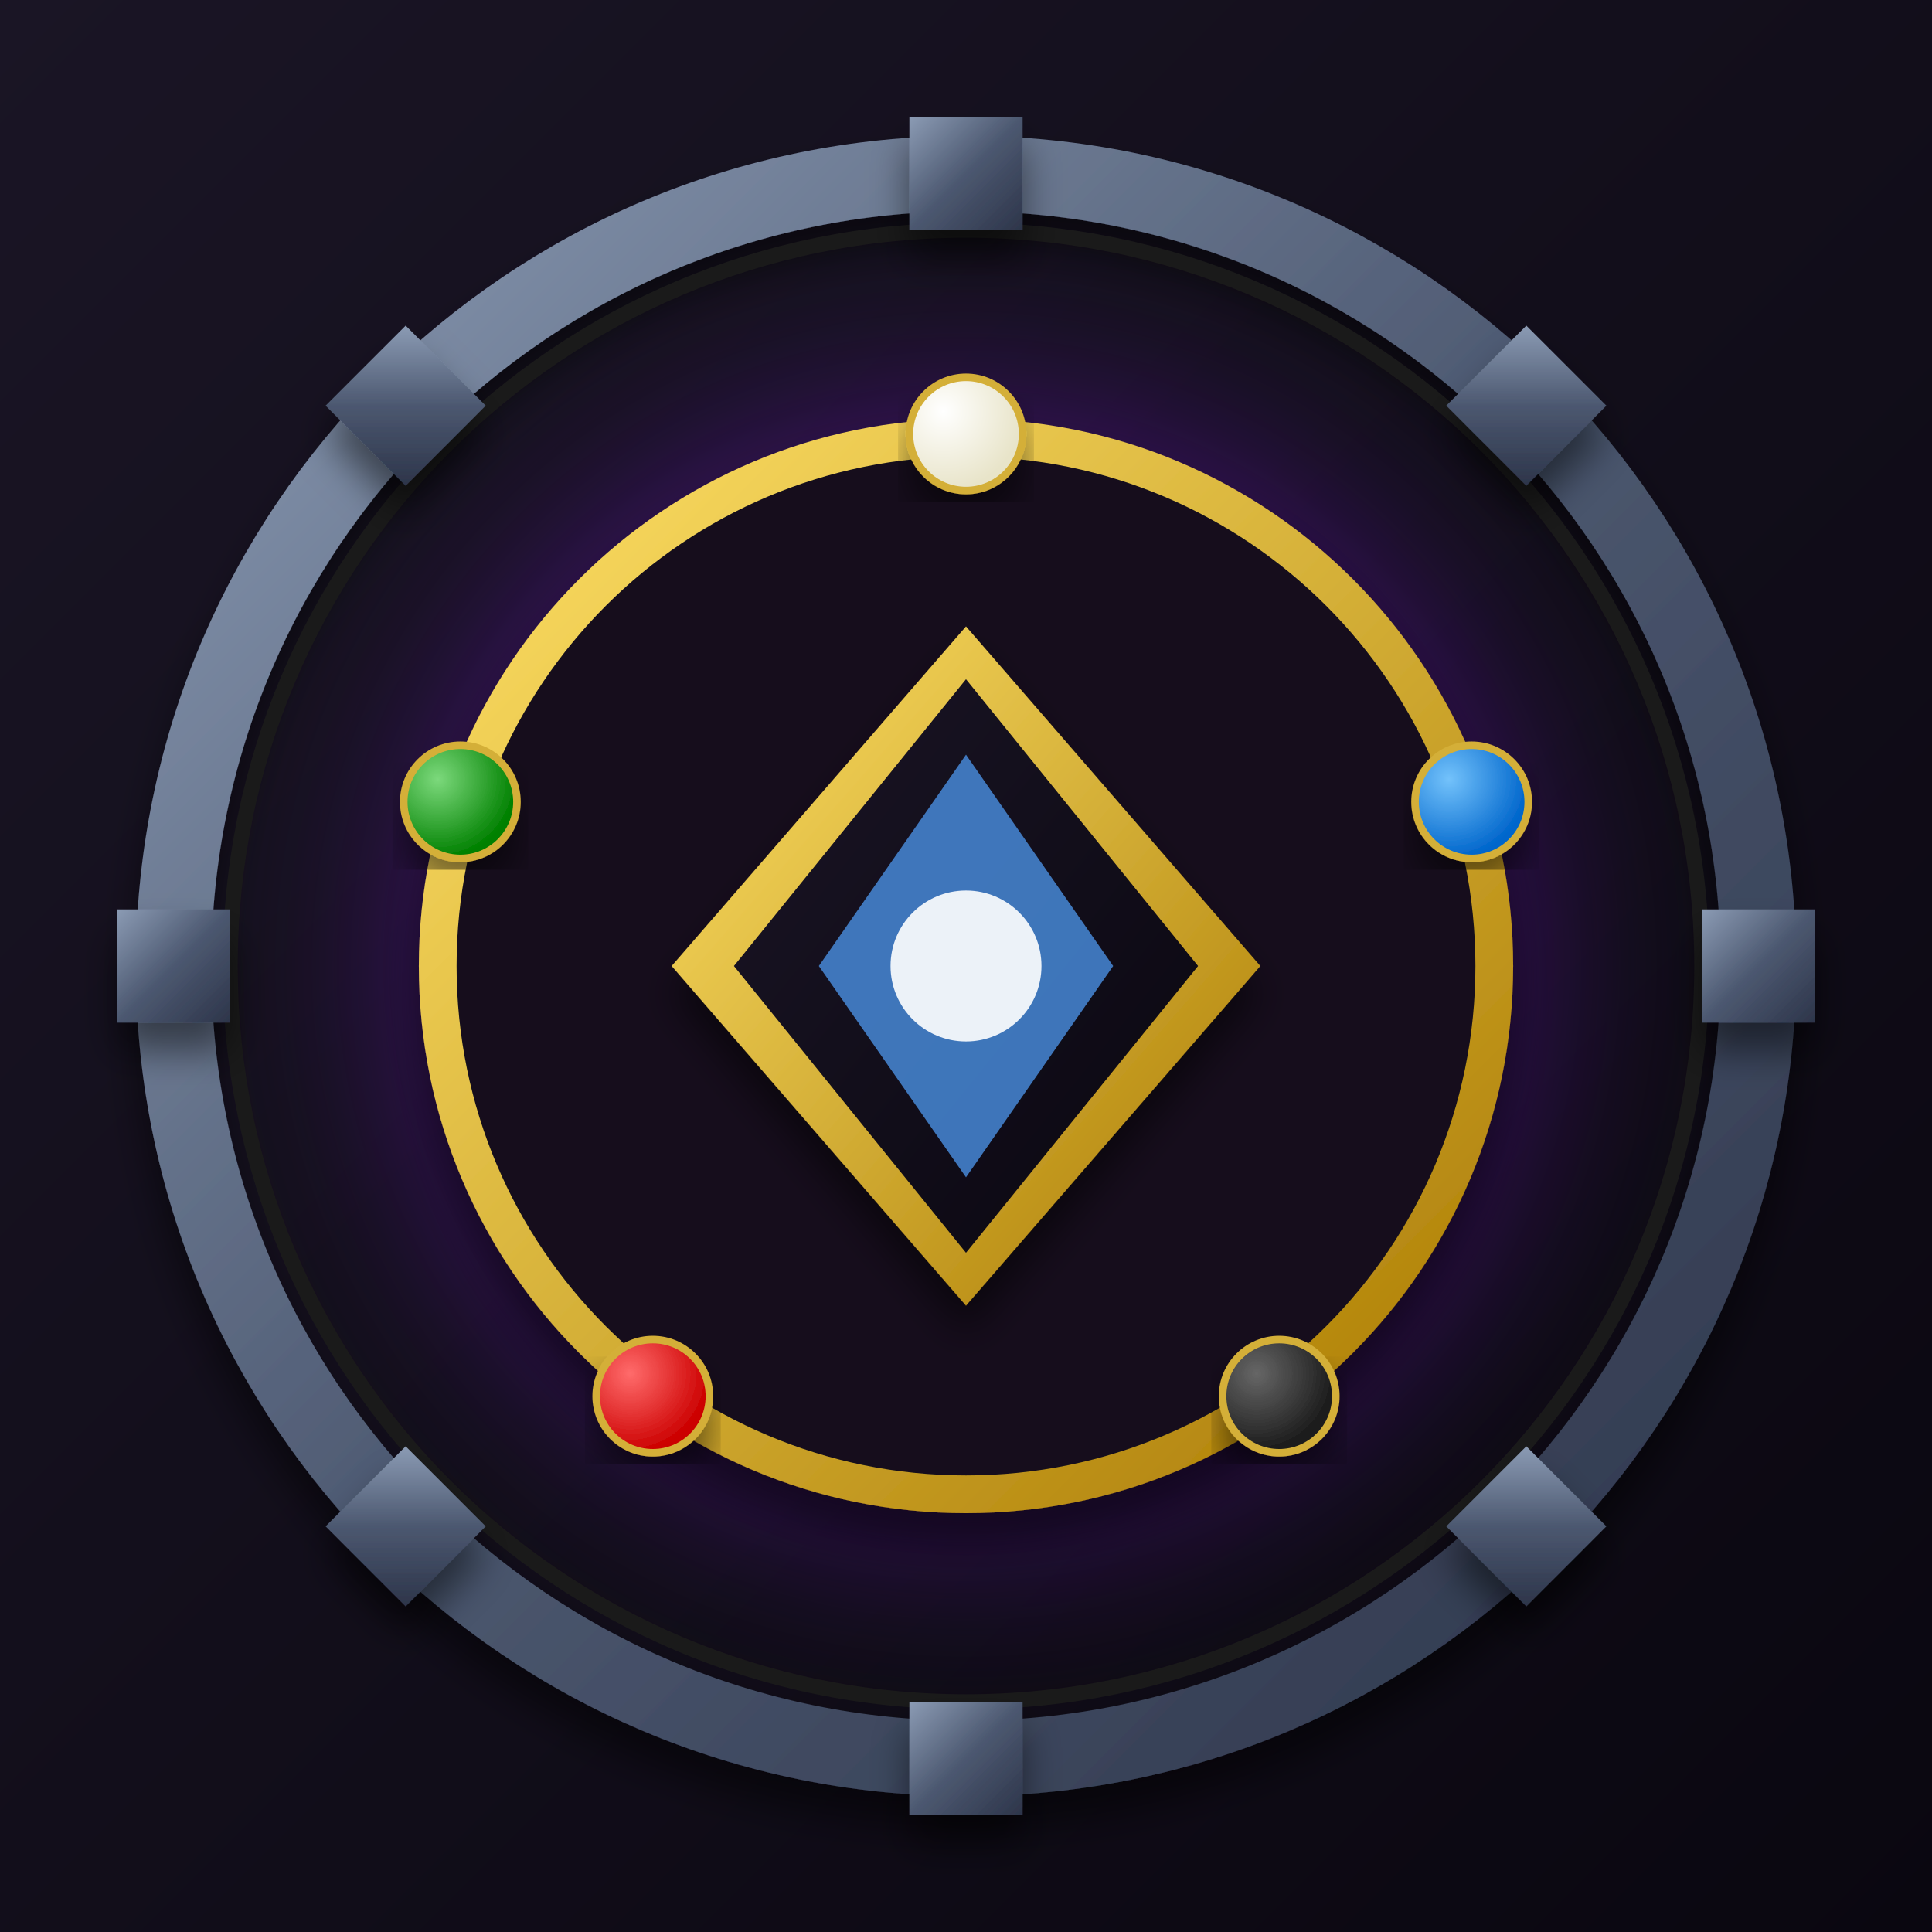
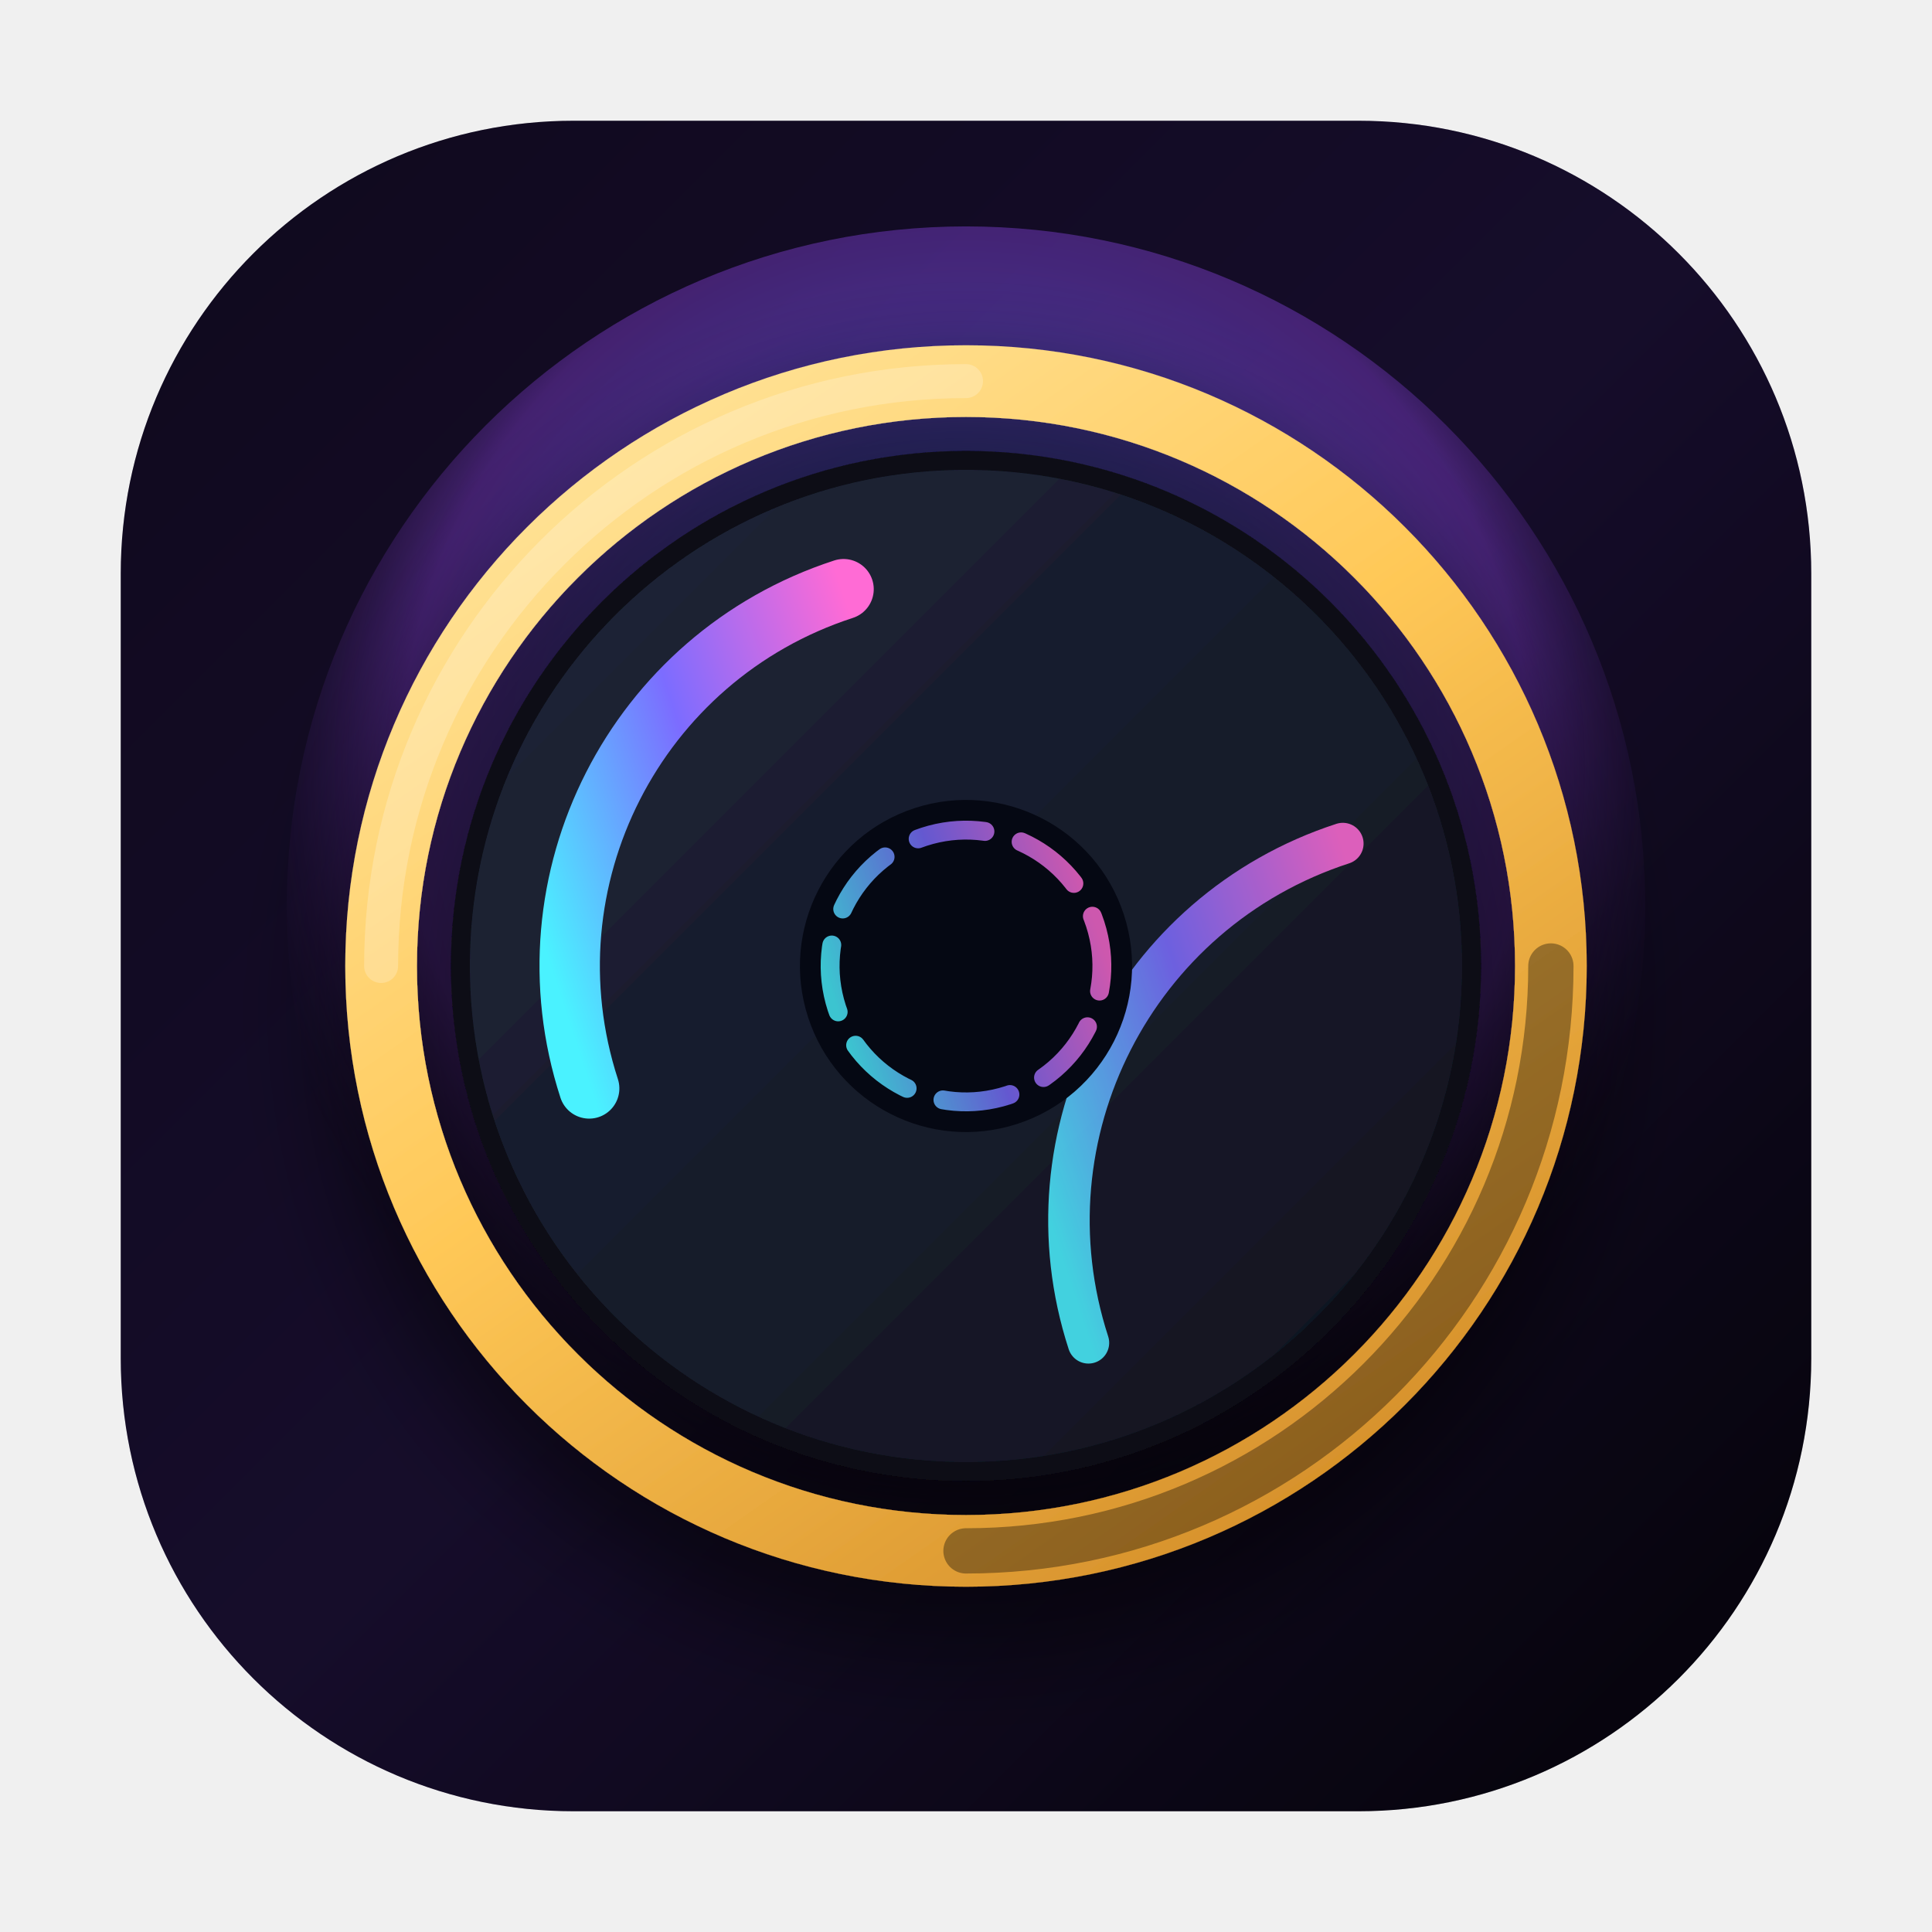
<svg xmlns="http://www.w3.org/2000/svg" width="1024" height="1024" viewBox="0 0 1024 1024">
  <defs>
    <linearGradient id="bgGrad" x1="0%" y1="0%" x2="100%" y2="100%">
-       <stop offset="0%" stop-color="#1A1525" />
-       <stop offset="100%" stop-color="#0A0710" />
+       <stop offset="0%" stop-color="#130C24" />
+       <stop offset="50%" stop-color="#1B1035" />
+       <stop offset="100%" stop-color="#05030A" />
    </linearGradient>
-     <linearGradient id="metalGrad" x1="0%" y1="0%" x2="100%" y2="100%">
-       <stop offset="0%" stop-color="#8B9BB4" />
-       <stop offset="50%" stop-color="#4C5870" />
-       <stop offset="100%" stop-color="#2D354A" />
+     <radialGradient id="coreGlow" cx="50%" cy="40%" r="55%">
+       <stop offset="0%" stop-color="#4AF2FF" stop-opacity="0.9" />
+       <stop offset="35%" stop-color="#5C6BFF" stop-opacity="0.55" />
+       <stop offset="75%" stop-color="#9E4BFF" stop-opacity="0.35" />
+       <stop offset="100%" stop-color="#000000" stop-opacity="0" />
+     </radialGradient>
+     <linearGradient id="ringGrad" x1="15%" y1="0%" x2="85%" y2="100%">
+       <stop offset="0%" stop-color="#FFE59D" />
+       <stop offset="45%" stop-color="#FFC857" />
+       <stop offset="100%" stop-color="#D28B26" />
    </linearGradient>
-     <linearGradient id="goldGrad" x1="0%" y1="0%" x2="100%" y2="100%">
-       <stop offset="0%" stop-color="#FFE066" />
-       <stop offset="50%" stop-color="#D4AF37" />
-       <stop offset="100%" stop-color="#AA7900" />
+     <linearGradient id="innerRingGrad" x1="0%" y1="0%" x2="100%" y2="100%">
+       <stop offset="0%" stop-color="#1F2538" />
+       <stop offset="100%" stop-color="#0F131F" />
    </linearGradient>
-     <radialGradient id="aetherGlow" cx="50%" cy="50%" r="50%">
-       <stop offset="0%" stop-color="#4A90E2" stop-opacity="0.8" />
-       <stop offset="60%" stop-color="#9013FE" stop-opacity="0.4" />
-       <stop offset="100%" stop-color="#1A1525" stop-opacity="0" />
-     </radialGradient>
-     <radialGradient id="gradW" cx="30%" cy="30%" r="70%">
-       <stop offset="0%" stop-color="#FFFFFF" />
-       <stop offset="100%" stop-color="#E8E4C9" />
-     </radialGradient>
-     <radialGradient id="gradU" cx="30%" cy="30%" r="70%">
-       <stop offset="0%" stop-color="#73C2FB" />
-       <stop offset="100%" stop-color="#0066CC" />
-     </radialGradient>
-     <radialGradient id="gradB" cx="30%" cy="30%" r="70%">
-       <stop offset="0%" stop-color="#666666" />
-       <stop offset="100%" stop-color="#1A1A1A" />
-     </radialGradient>
-     <radialGradient id="gradR" cx="30%" cy="30%" r="70%">
-       <stop offset="0%" stop-color="#FF6B6B" />
-       <stop offset="100%" stop-color="#CC0000" />
-     </radialGradient>
-     <radialGradient id="gradG" cx="30%" cy="30%" r="70%">
-       <stop offset="0%" stop-color="#7CD97C" />
-       <stop offset="100%" stop-color="#008000" />
-     </radialGradient>
-     <filter id="dropShadow">
-       <feDropShadow dx="0" dy="15" stdDeviation="10" flood-opacity="0.5" flood-color="#000" />
+     <linearGradient id="arcGrad" x1="0%" y1="0%" x2="100%" y2="0%">
+       <stop offset="0%" stop-color="#4AF2FF" />
+       <stop offset="50%" stop-color="#7C6CFF" />
+       <stop offset="100%" stop-color="#FF6BD5" />
+     </linearGradient>
+     <filter id="softShadow" x="-30%" y="-30%" width="160%" height="160%">
+       <feDropShadow dx="0" dy="24" stdDeviation="28" flood-color="#000000" flood-opacity="0.7" />
    </filter>
  </defs>
-   <rect width="1024" height="1024" fill="url(#bgGrad)" />
-   <circle cx="512" cy="512" r="400" fill="url(#aetherGlow)" />
-   <circle cx="512" cy="512" r="420" fill="none" stroke="url(#metalGrad)" stroke-width="40" filter="url(#dropShadow)" />
-   <circle cx="512" cy="512" r="390" fill="none" stroke="#1A1A1A" stroke-width="8" />
-   <g fill="url(#metalGrad)" filter="url(#dropShadow)">
-     <path d="M482 62 h60 v60 h-60 z" />
-     <path d="M482 902 h60 v60 h-60 z" />
-     <path d="M62 482 h60 v60 h-60 z" />
-     <path d="M902 482 h60 v60 h-60 z" />
-     <g transform="rotate(45, 512, 512)">
-       <path d="M482 62 h60 v60 h-60 z" />
-       <path d="M482 902 h60 v60 h-60 z" />
-       <path d="M62 482 h60 v60 h-60 z" />
-       <path d="M902 482 h60 v60 h-60 z" />
-     </g>
+   <rect x="64" y="64" width="896" height="896" rx="240" ry="240" fill="url(#bgGrad)" />
+   <rect x="64" y="64" width="896" height="896" rx="240" ry="240" fill="#000000" opacity="0.20" />
+   <circle cx="512" cy="480" r="360" fill="url(#coreGlow)" />
+   <g filter="url(#softShadow)">
+     <circle cx="512" cy="512" r="310" fill="none" stroke="url(#ringGrad)" stroke-width="38" />
+     <circle cx="512" cy="512" r="268" fill="url(#innerRingGrad)" stroke="#090B12" stroke-width="10" />
  </g>
-   <circle cx="512" cy="512" r="280" fill="#14111E" stroke="url(#goldGrad)" stroke-width="20" filter="url(#dropShadow)" />
-   <path d="M512 332 L668 512 L512 692 L356 512 Z" fill="url(#goldGrad)" filter="url(#dropShadow)" />
-   <path d="M512 360 L635 512 L512 664 L389 512 Z" fill="url(#bgGrad)" />
-   <path d="M512 400 L590 512 L512 624 L434 512 Z" fill="#4A90E2" opacity="0.8" />
-   <circle cx="512" cy="512" r="40" fill="#FFFFFF" opacity="0.9" />
-   <circle cx="512" cy="230" r="30" fill="url(#gradW)" stroke="#D4AF37" stroke-width="4" filter="url(#dropShadow)" />
-   <circle cx="780" cy="425" r="30" fill="url(#gradU)" stroke="#D4AF37" stroke-width="4" filter="url(#dropShadow)" />
-   <circle cx="678" cy="740" r="30" fill="url(#gradB)" stroke="#D4AF37" stroke-width="4" filter="url(#dropShadow)" />
-   <circle cx="346" cy="740" r="30" fill="url(#gradR)" stroke="#D4AF37" stroke-width="4" filter="url(#dropShadow)" />
-   <circle cx="244" cy="425" r="30" fill="url(#gradG)" stroke="#D4AF37" stroke-width="4" filter="url(#dropShadow)" />
+   <g transform="translate(512 512) rotate(-18)">
+     <path d="M -210 0 A 210 210 0 0 1 0 -210" fill="none" stroke="url(#arcGrad)" stroke-width="32" stroke-linecap="round" />
+     <path d="M 0 210 A 210 210 0 0 1 210 0" fill="none" stroke="url(#arcGrad)" stroke-width="22" stroke-linecap="round" opacity="0.85" />
+     <circle cx="0" cy="0" r="88" fill="#050813" />
+     <circle cx="0" cy="0" r="72" fill="none" stroke="url(#arcGrad)" stroke-width="10" stroke-linecap="round" stroke-dasharray="36 20" opacity="0.8" />
+   </g>
+   <path d="M 202 512 A 310 310 0 0 1 512 202" fill="none" stroke="#FFFFFF" stroke-opacity="0.22" stroke-width="18" stroke-linecap="round" />
+   <path d="M 822 512 A 310 310 0 0 1 512 822" fill="none" stroke="#000000" stroke-opacity="0.35" stroke-width="24" stroke-linecap="round" />
</svg>
